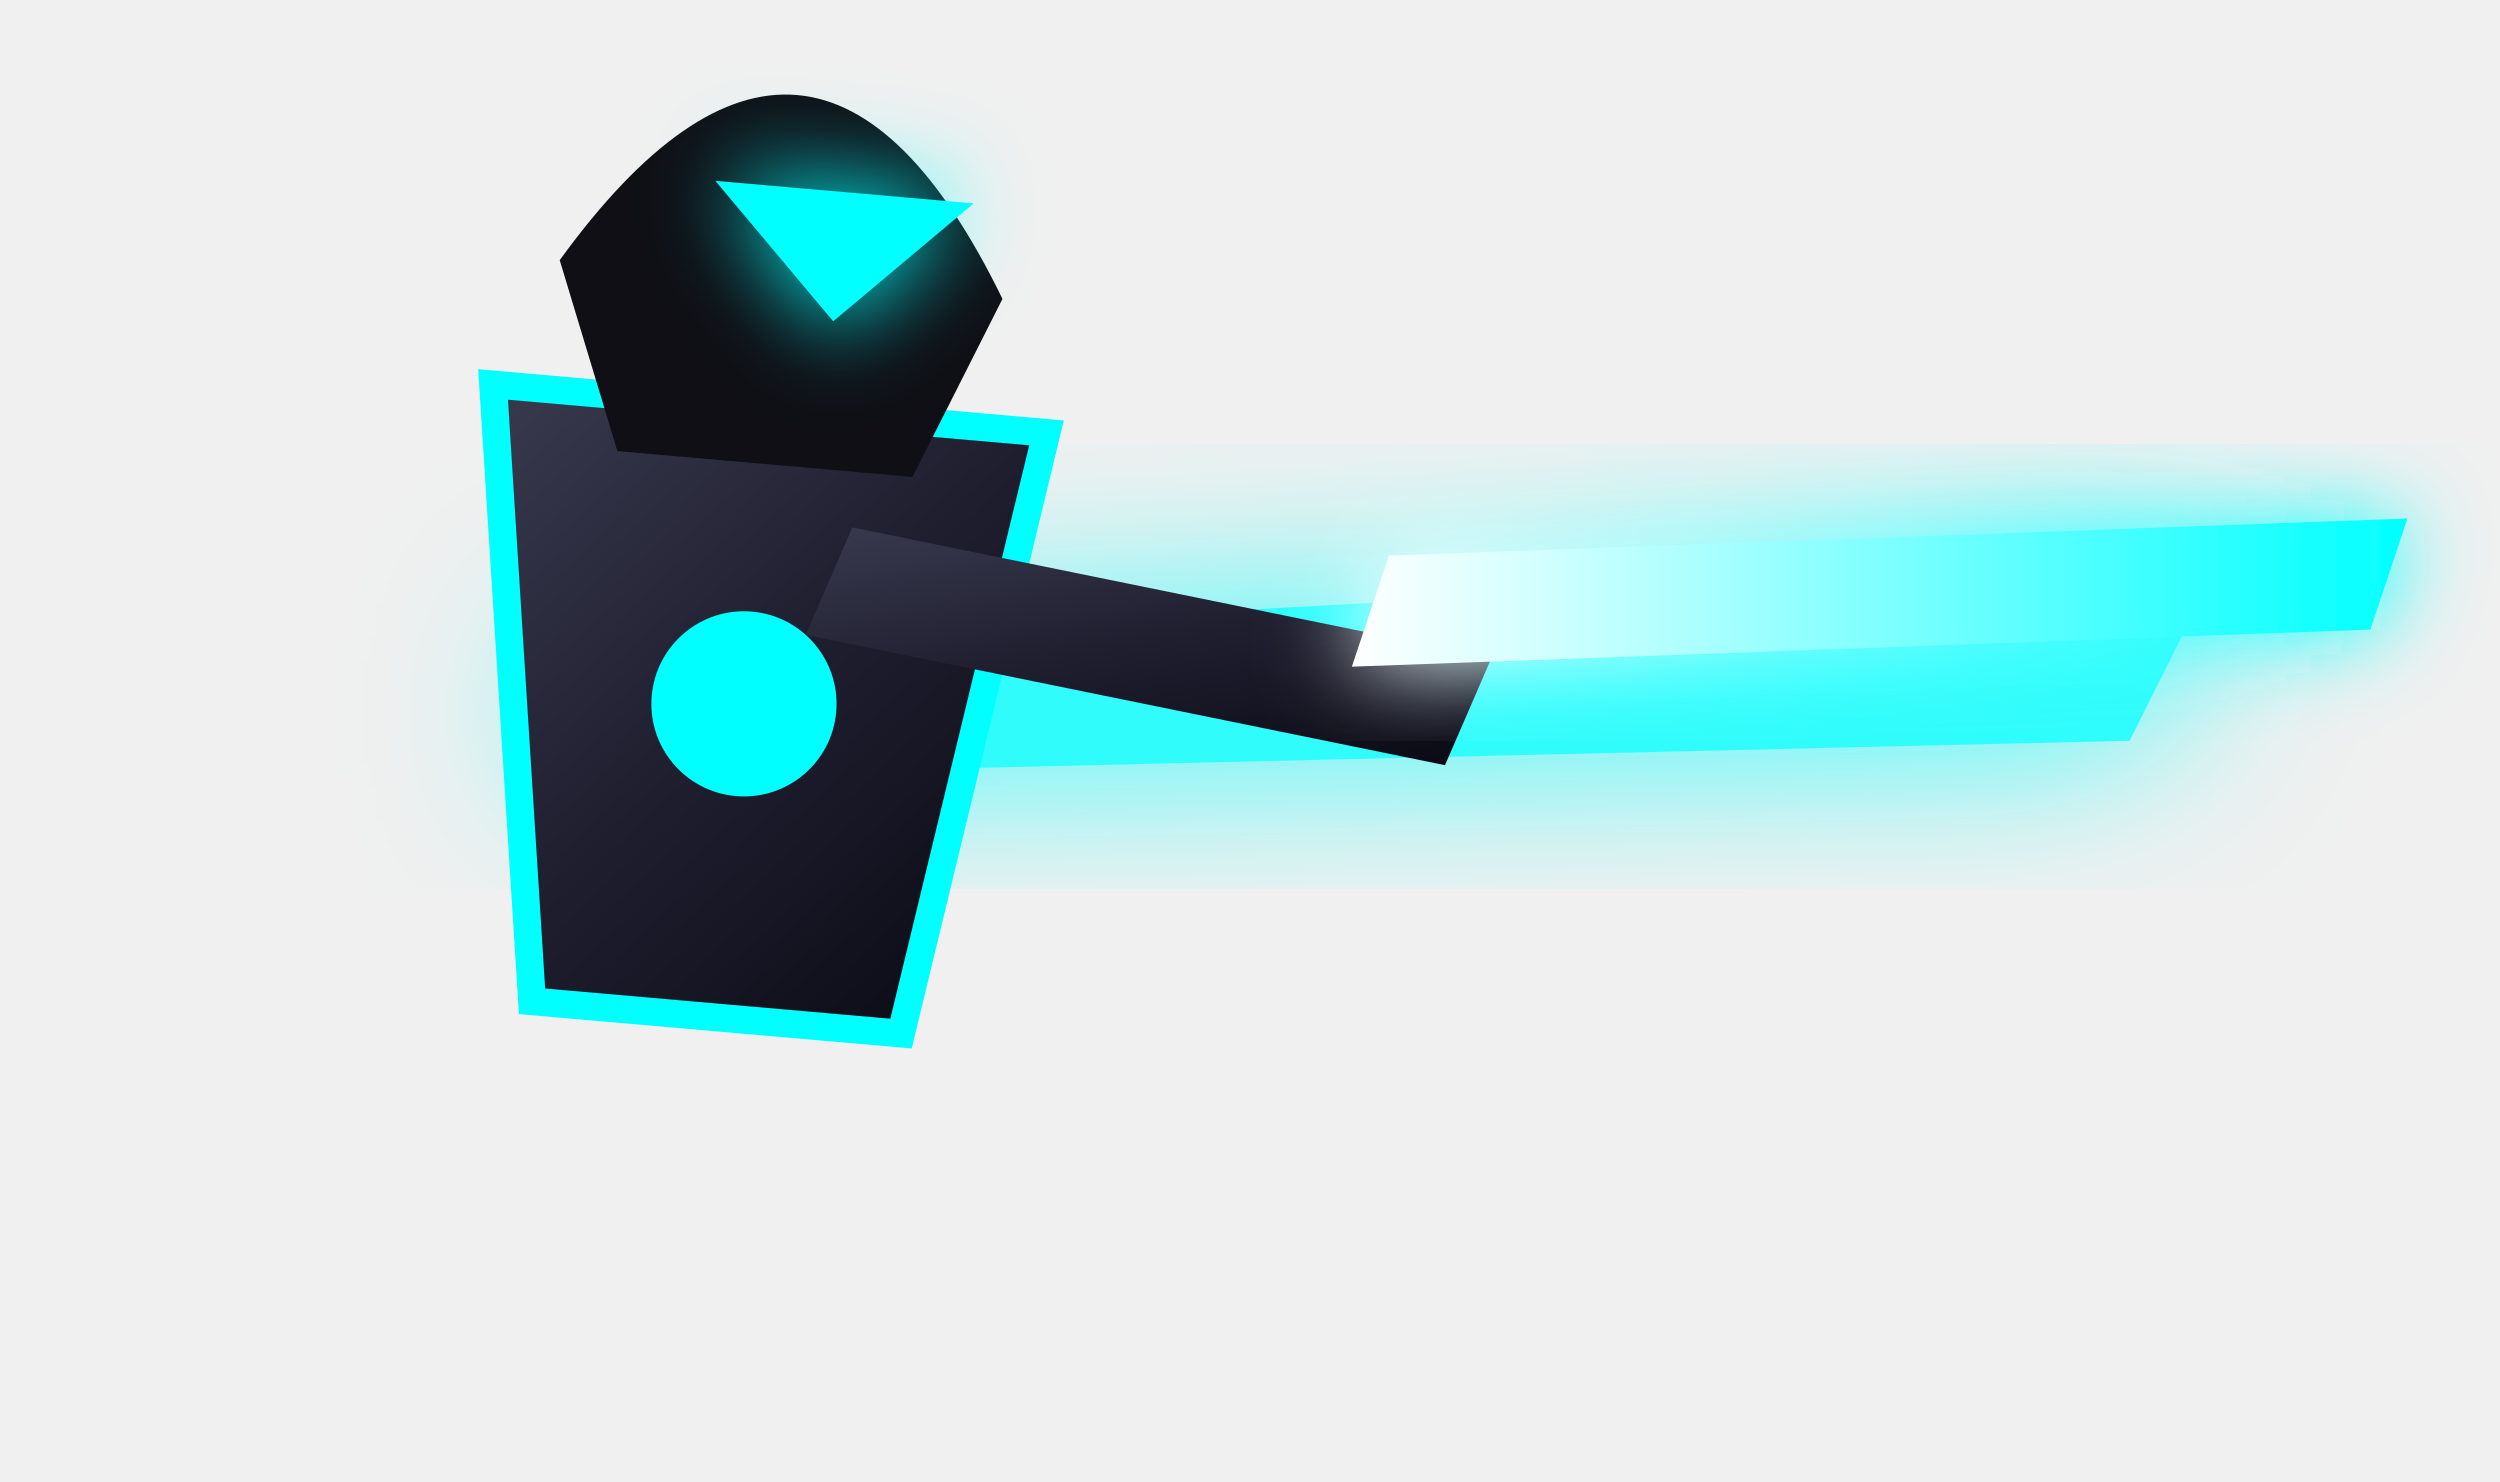
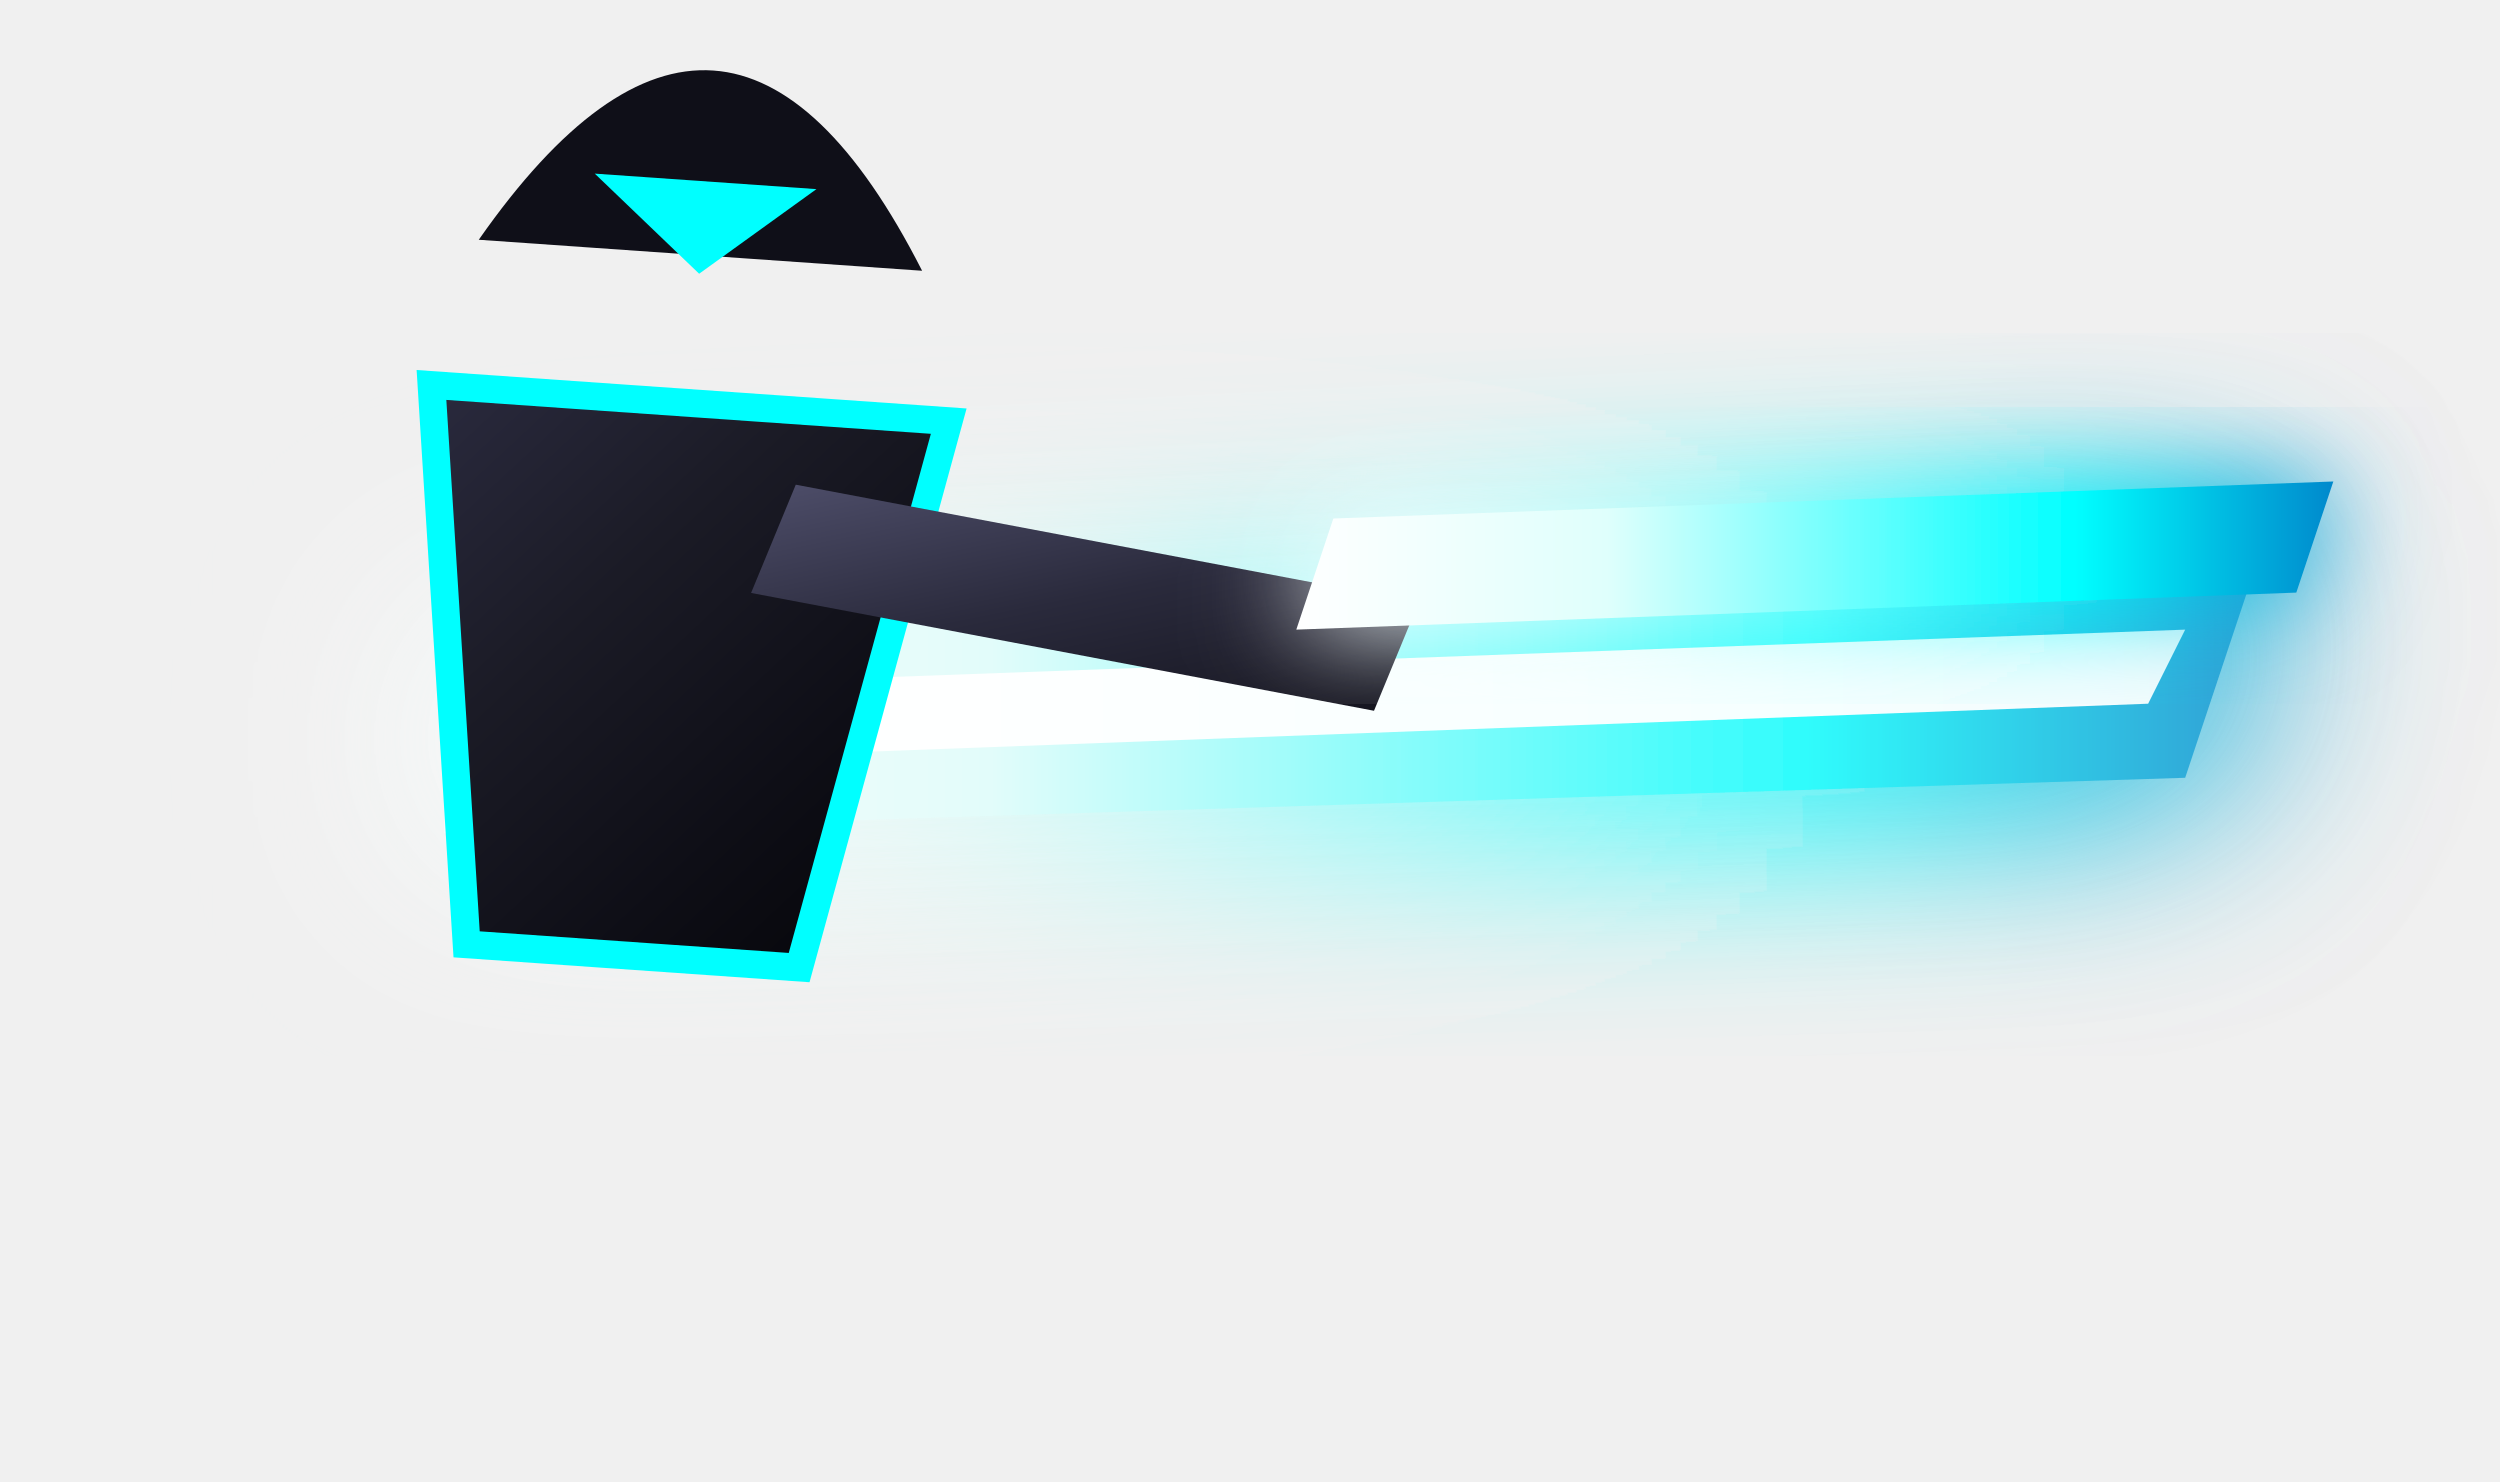
<svg xmlns="http://www.w3.org/2000/svg" viewBox="0 0 135 80" width="135" height="80">
  <defs>
-     <filter id="glow" x="-50%" y="-50%" width="200%" height="200%">
-       <feGaussianBlur stdDeviation="2.5" result="blur" />
-       <feComposite in="SourceGraphic" in2="blur" operator="over" />
+     <filter id="cyanGlow" x="-50%" y="-50%" width="200%" height="200%">
+       <feGaussianBlur stdDeviation="3" result="blur" />
+       <feMerge>
+         <feMergeNode in="blur" />
+         <feMergeNode in="SourceGraphic" />
+       </feMerge>
    </filter>
-     <filter id="heavyGlow" x="-50%" y="-50%" width="200%" height="200%">
-       <feGaussianBlur stdDeviation="5" result="blur" />
-       <feComposite in="SourceGraphic" in2="blur" operator="over" />
+     <filter id="heavyCyanGlow" x="-80%" y="-80%" width="260%" height="260%">
+       <feGaussianBlur stdDeviation="6" result="blur1" />
+       <feGaussianBlur stdDeviation="2" result="blur2" />
+       <feMerge>
+         <feMergeNode in="blur1" />
+         <feMergeNode in="blur2" />
+         <feMergeNode in="SourceGraphic" />
+       </feMerge>
    </filter>
-     <linearGradient id="metal" x1="0%" y1="0%" x2="100%" y2="100%">
-       <stop offset="0%" stop-color="#3a3a4f" />
-       <stop offset="50%" stop-color="#1e1e2f" />
-       <stop offset="100%" stop-color="#0a0a14" />
+     <filter id="pinkGlow" x="-50%" y="-50%" width="200%" height="200%">
+       <feGaussianBlur stdDeviation="3.5" result="blur" />
+       <feMerge>
+         <feMergeNode in="blur" />
+         <feMergeNode in="SourceGraphic" />
+       </feMerge>
+     </filter>
+     <filter id="greenGlow" x="-50%" y="-50%" width="200%" height="200%">
+       <feGaussianBlur stdDeviation="3" result="blur" />
+       <feMerge>
+         <feMergeNode in="blur" />
+         <feMergeNode in="SourceGraphic" />
+       </feMerge>
+     </filter>
+     <filter id="orangeGlow" x="-50%" y="-50%" width="200%" height="200%">
+       <feGaussianBlur stdDeviation="4.5" result="blur" />
+       <feMerge>
+         <feMergeNode in="blur" />
+         <feMergeNode in="SourceGraphic" />
+       </feMerge>
+     </filter>
+     <linearGradient id="cyberMetal" x1="0%" y1="0%" x2="100%" y2="100%">
+       <stop offset="0%" stop-color="#2a2a3e" />
+       <stop offset="35%" stop-color="#1b1b26" />
+       <stop offset="70%" stop-color="#0e0e16" />
+       <stop offset="100%" stop-color="#050508" />
    </linearGradient>
-     <linearGradient id="blade" x1="0%" y1="0%" x2="100%" y2="0%">
+     <linearGradient id="cyberMetalLight" x1="0%" y1="0%" x2="100%" y2="100%">
+       <stop offset="0%" stop-color="#4e4e6a" />
+       <stop offset="50%" stop-color="#2a2a3c" />
+       <stop offset="100%" stop-color="#14141e" />
+     </linearGradient>
+     <linearGradient id="ninjaBlade" x1="0%" y1="0%" x2="100%" y2="0%">
      <stop offset="0%" stop-color="#ffffff" />
-       <stop offset="100%" stop-color="#00ffff" />
+       <stop offset="30%" stop-color="#dffffc" />
+       <stop offset="75%" stop-color="#00ffff" />
+       <stop offset="100%" stop-color="#0088cc" />
    </linearGradient>
-     <linearGradient id="energy" x1="0%" y1="0%" x2="100%" y2="100%">
+     <linearGradient id="cyberScarf" x1="0%" y1="0%" x2="100%" y2="100%">
      <stop offset="0%" stop-color="#ff0055" />
-       <stop offset="100%" stop-color="#ff9900" />
+       <stop offset="45%" stop-color="#ff3300" />
+       <stop offset="90%" stop-color="#ffcc00" />
+     </linearGradient>
+     <linearGradient id="plasmaBlue" x1="0%" y1="0%" x2="100%" y2="100%">
+       <stop offset="0%" stop-color="#ffffff" />
+       <stop offset="50%" stop-color="#00ffff" />
+       <stop offset="100%" stop-color="#0033aa" />
+     </linearGradient>
+     <linearGradient id="heavyAxe" x1="0%" y1="0%" x2="100%" y2="100%">
+       <stop offset="0%" stop-color="#ff3333" />
+       <stop offset="50%" stop-color="#ff7700" />
+       <stop offset="100%" stop-color="#550000" />
+     </linearGradient>
+     <linearGradient id="ninjaGreen" x1="0%" y1="0%" x2="100%" y2="100%">
+       <stop offset="0%" stop-color="#00ffcc" />
+       <stop offset="60%" stop-color="#00ff55" />
+       <stop offset="100%" stop-color="#003311" />
    </linearGradient>
  </defs>
-   <path d="M 30 35 L 120 30 L 115 40 L 30 42 Z" fill="#00ffff" filter="url(#heavyGlow)" opacity="0.8" />
-   <g transform="rotate(5 40 40)">
-     <path d="M 25 22 L 55 22 L 50 55 L 30 55 Z" fill="url(#metal)" stroke="#00ffff" stroke-width="1.5" />
-     <circle cx="40" cy="38" r="5" fill="#00ffff" />
-     <path d="M 28 15 Q 40 -5 52 15 L 48 25 L 32 25 Z" fill="#0f0f15" />
-     <path d="M 36 10 L 50 10 L 43 17 Z" fill="#00ffff" filter="url(#glow)" />
-     <path d="M 45 28 L 80 32 L 78 38 L 43 34 Z" fill="url(#metal)" />
+   <path d="M 24 35 L 122 30 L 118 42 L 24 45 Z" fill="url(#ninjaBlade)" filter="url(#heavyCyanGlow)" opacity="0.8" />
+   <path d="M 36 37 L 118 34 L 116 38 L 36 41 Z" fill="#ffffff" opacity="0.95" />
+   <g transform="rotate(4 40 40)">
+     <path d="M 22 22 L 50 22 L 44 52 L 26 52 Z" fill="url(#cyberMetal)" stroke="#00ffff" stroke-width="1.5" />
+     <path d="M 24 14 Q 36 -6 48 14 Z" fill="#0f0f18" />
+     <path d="M 30 10 L 36 15 L 42 10 Z" fill="#00ffff" />
+     <path d="M 42 26 L 76 30 L 74 36 L 40 32 Z" fill="url(#cyberMetalLight)" />
  </g>
-   <path d="M 75 30 L 130 28 L 128 34 L 73 36 Z" fill="url(#blade)" filter="url(#glow)" />
+   <path d="M 72 28 L 126 26 L 124 32 L 70 34 Z" fill="url(#ninjaBlade)" filter="url(#cyanGlow)" />
</svg>
